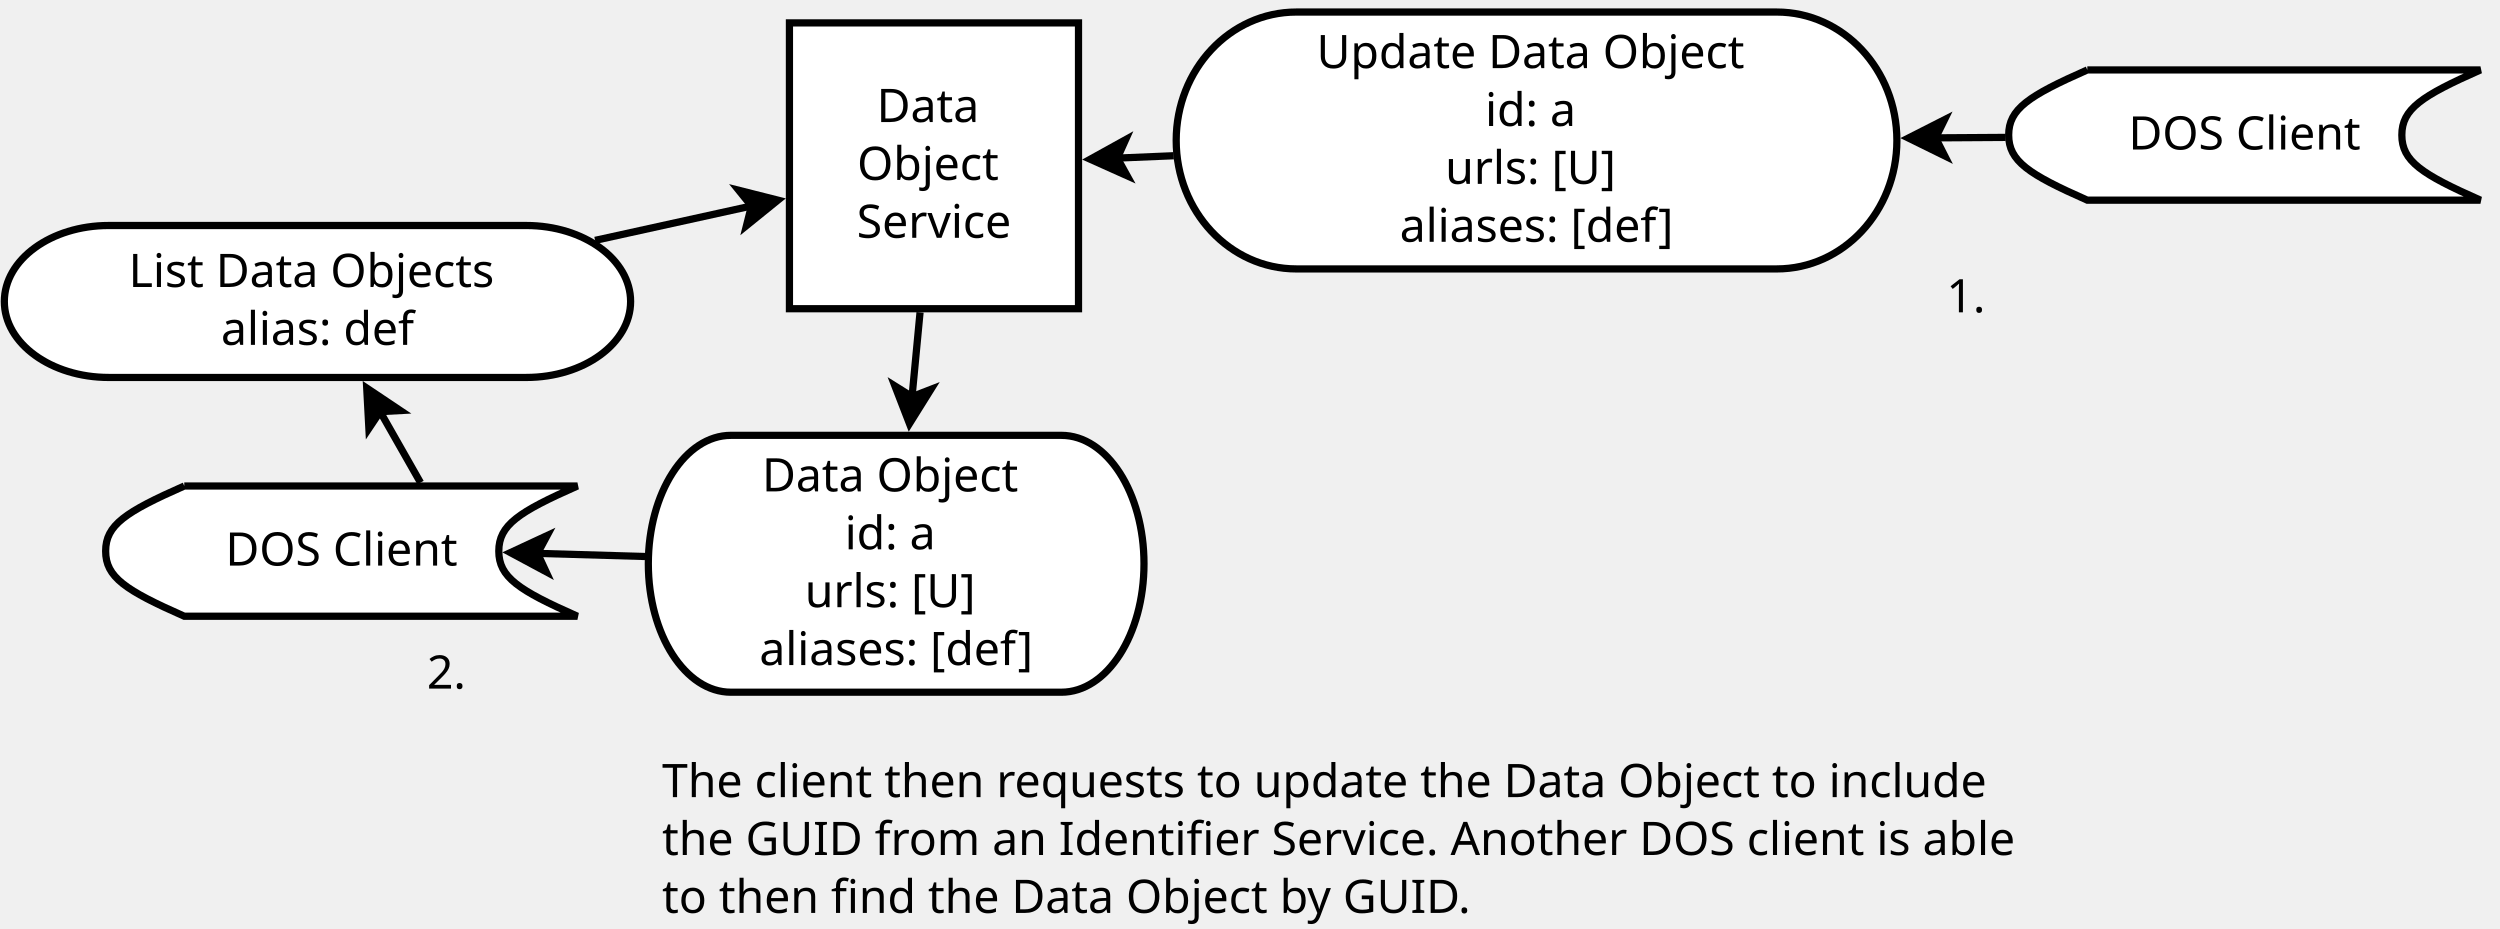
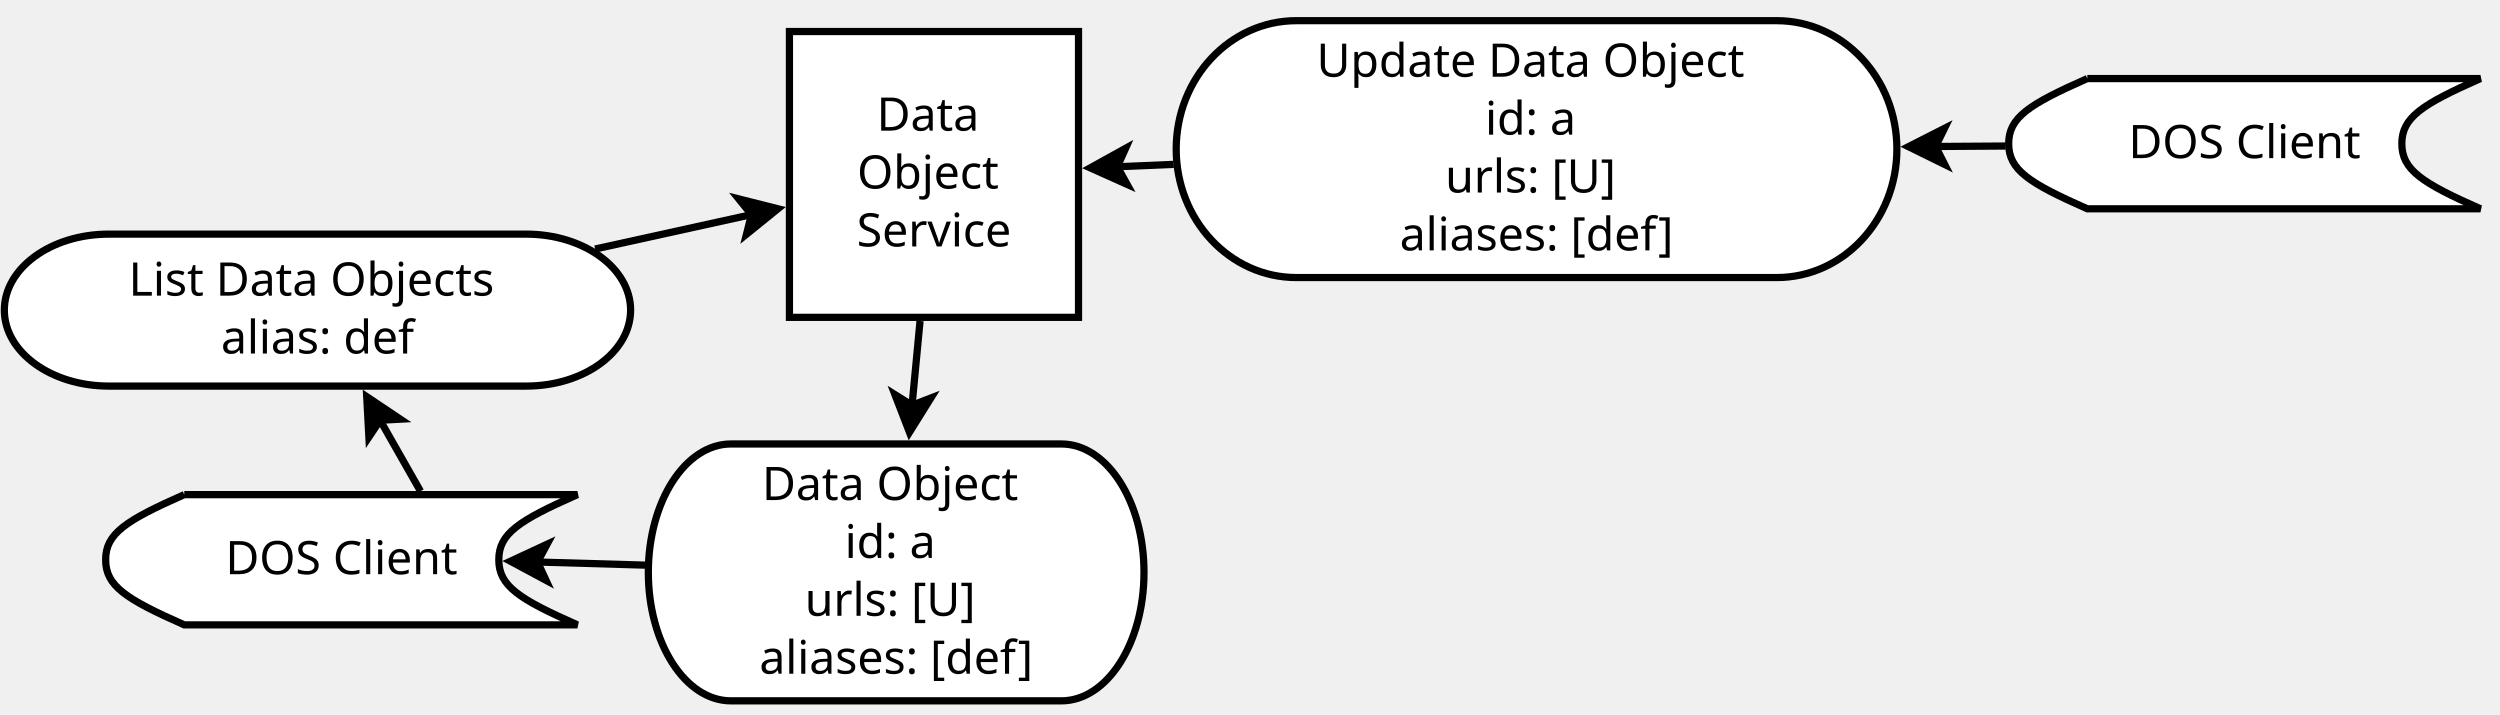
- <svg xmlns="http://www.w3.org/2000/svg" width="35cm" height="13cm" viewBox="87 21 691 254">
+ <svg xmlns="http://www.w3.org/2000/svg" width="35cm" height="10cm" viewBox="87 21 691 190">
  <g>
    <rect style="fill: #ffffff" x="305.2" y="26" width="79.9" height="79" />
    <rect style="fill: none; fill-opacity:0; stroke-width: 2; stroke: #000000" x="305.2" y="26" width="79.9" height="79" />
    <text font-size="12.8" style="fill: #000000;text-anchor:middle;font-family:sans-serif;font-style:normal;font-weight:normal" x="345.15" y="53.4">
      <tspan x="345.15" y="53.4">Data</tspan>
      <tspan x="345.15" y="69.4">Object</tspan>
      <tspan x="345.15" y="85.4">Service</tspan>
    </text>
  </g>
  <g>
    <path style="fill: #ffffff" d="M 445.3 23 L 578.1,23 C 596.436,23 611.3,38.894 611.3,58.5 C 611.3,78.106 596.436,94 578.1,94 L 445.3,94 C 426.964,94 412.1,78.106 412.1,58.5 C 412.1,38.894 426.964,23 445.3,23z" />
    <path style="fill: none; fill-opacity:0; stroke-width: 2; stroke: #000000" d="M 445.3 23 L 578.1,23 C 596.436,23 611.3,38.894 611.3,58.5 C 611.3,78.106 596.436,94 578.1,94 L 445.3,94 C 426.964,94 412.1,78.106 412.1,58.5 C 412.1,38.894 426.964,23 445.3,23" />
    <text font-size="12.8" style="fill: #000000;text-anchor:middle;font-family:sans-serif;font-style:normal;font-weight:normal" x="511.7" y="38.5">
      <tspan x="511.7" y="38.5">Update Data Object</tspan>
      <tspan x="511.7" y="54.5">id: a</tspan>
      <tspan x="511.7" y="70.5">urls: [U]</tspan>
      <tspan x="511.7" y="86.5">aliases: [def]</tspan>
    </text>
  </g>
  <g>
    <path style="fill: #ffffff" d="M 663.933 39 L 772.6,39 C 756.3,46.2 750.867,49.8 750.867,57 C 750.867,64.2 756.3,67.8 772.6,75 L 663.933,75 C 647.633,67.8 642.2,64.2 642.2,57 C 642.2,49.8 647.633,46.2 663.933,39z" />
    <path style="fill: none; fill-opacity:0; stroke-width: 2; stroke: #000000" d="M 663.933 39 L 772.6,39 C 756.3,46.2 750.867,49.8 750.867,57 C 750.867,64.2 756.3,67.8 772.6,75 L 663.933,75 C 647.633,67.8 642.2,64.2 642.2,57 C 642.2,49.8 647.633,46.2 663.933,39" />
    <text font-size="12.8" style="fill: #000000;text-anchor:middle;font-family:sans-serif;font-style:normal;font-weight:normal" x="707.4" y="61">
      <tspan x="707.4" y="61">DOS Client</tspan>
    </text>
  </g>
  <g>
    <line style="fill: none; fill-opacity:0; stroke-width: 2; stroke: #000000" x1="641.345" y1="57.648" x2="621.993" y2="57.775" />
    <polygon style="fill: #000000" points="614.493,57.825 624.46,52.759 621.993,57.775 624.526,62.759 " />
    <polygon style="fill: none; fill-opacity:0; stroke-width: 2; stroke: #000000" points="614.493,57.825 624.46,52.759 621.993,57.775 624.526,62.759 " />
  </g>
  <g>
    <line style="fill: none; fill-opacity:0; stroke-width: 2; stroke: #000000" x1="411.418" y1="62.715" x2="395.834" y2="63.37" />
    <polygon style="fill: #000000" points="388.341,63.685 398.122,58.269 395.834,63.37 398.542,68.26 " />
    <polygon style="fill: none; fill-opacity:0; stroke-width: 2; stroke: #000000" points="388.341,63.685 398.122,58.269 395.834,63.37 398.542,68.26 " />
  </g>
  <g>
    <path style="fill: #ffffff" d="M 137.933 154 L 246.6,154 C 230.3,161.2 224.867,164.8 224.867,172 C 224.867,179.2 230.3,182.8 246.6,190 L 137.933,190 C 121.633,182.8 116.2,179.2 116.2,172 C 116.2,164.8 121.633,161.2 137.933,154z" />
    <path style="fill: none; fill-opacity:0; stroke-width: 2; stroke: #000000" d="M 137.933 154 L 246.6,154 C 230.3,161.2 224.867,164.8 224.867,172 C 224.867,179.2 230.3,182.8 246.6,190 L 137.933,190 C 121.633,182.8 116.2,179.2 116.2,172 C 116.2,164.8 121.633,161.2 137.933,154" />
    <text font-size="12.8" style="fill: #000000;text-anchor:middle;font-family:sans-serif;font-style:normal;font-weight:normal" x="181.4" y="176">
      <tspan x="181.4" y="176">DOS Client</tspan>
    </text>
  </g>
  <g>
    <path style="fill: #ffffff" d="M 117.05 82 L 232.45,82 C 248.383,82 261.3,91.402 261.3,103 C 261.3,114.598 248.383,124 232.45,124 L 117.05,124 C 101.117,124 88.2,114.598 88.2,103 C 88.2,91.402 101.117,82 117.05,82z" />
    <path style="fill: none; fill-opacity:0; stroke-width: 2; stroke: #000000" d="M 117.05 82 L 232.45,82 C 248.383,82 261.3,91.402 261.3,103 C 261.3,114.598 248.383,124 232.45,124 L 117.05,124 C 101.117,124 88.2,114.598 88.2,103 C 88.2,91.402 101.117,82 117.05,82" />
    <text font-size="12.8" style="fill: #000000;text-anchor:middle;font-family:sans-serif;font-style:normal;font-weight:normal" x="174.75" y="99">
      <tspan x="174.75" y="99">List Data Objects</tspan>
      <tspan x="174.75" y="115">alias: def</tspan>
    </text>
  </g>
  <g>
    <path style="fill: #ffffff" d="M 289.033 140 L 380.367,140 C 392.977,140 403.2,155.894 403.2,175.5 C 403.2,195.106 392.977,211 380.367,211 L 289.033,211 C 276.423,211 266.2,195.106 266.2,175.5 C 266.2,155.894 276.423,140 289.033,140z" />
    <path style="fill: none; fill-opacity:0; stroke-width: 2; stroke: #000000" d="M 289.033 140 L 380.367,140 C 392.977,140 403.2,155.894 403.2,175.5 C 403.2,195.106 392.977,211 380.367,211 L 289.033,211 C 276.423,211 266.2,195.106 266.2,175.5 C 266.2,155.894 276.423,140 289.033,140" />
    <text font-size="12.8" style="fill: #000000;text-anchor:middle;font-family:sans-serif;font-style:normal;font-weight:normal" x="334.7" y="155.5">
      <tspan x="334.7" y="155.5">Data Object</tspan>
      <tspan x="334.7" y="171.5">id: a</tspan>
      <tspan x="334.7" y="187.5">urls: [U]</tspan>
      <tspan x="334.7" y="203.5">aliases: [def]</tspan>
    </text>
  </g>
  <g>
    <line style="fill: none; fill-opacity:0; stroke-width: 2; stroke: #000000" x1="203.229" y1="153.065" x2="192.069" y2="133.446" />
    <polygon style="fill: #000000" points="188.361,126.927 197.651,133.147 192.069,133.446 188.959,138.092 " />
    <polygon style="fill: none; fill-opacity:0; stroke-width: 2; stroke: #000000" points="188.361,126.927 197.651,133.147 192.069,133.446 188.959,138.092 " />
  </g>
  <g>
    <line style="fill: none; fill-opacity:0; stroke-width: 2; stroke: #000000" x1="251.484" y1="86.113" x2="294.695" y2="76.604" />
    <polygon style="fill: #000000" points="302.02,74.992 293.328,82.024 294.695,76.604 291.179,72.258 " />
    <polygon style="fill: none; fill-opacity:0; stroke-width: 2; stroke: #000000" points="302.02,74.992 293.328,82.024 294.695,76.604 291.179,72.258 " />
  </g>
  <g>
    <line style="fill: none; fill-opacity:0; stroke-width: 2; stroke: #000000" x1="341.302" y1="106.005" x2="339.089" y2="129.304" />
    <polygon style="fill: #000000" points="338.379,136.771 334.347,126.343 339.089,129.304 344.303,127.288 " />
    <polygon style="fill: none; fill-opacity:0; stroke-width: 2; stroke: #000000" points="338.379,136.771 334.347,126.343 339.089,129.304 344.303,127.288 " />
  </g>
  <g>
    <line style="fill: none; fill-opacity:0; stroke-width: 2; stroke: #000000" x1="265.296" y1="173.487" x2="235.578" y2="172.626" />
    <polygon style="fill: #000000" points="228.081,172.408 238.222,167.7 235.578,172.626 237.932,177.696 " />
    <polygon style="fill: none; fill-opacity:0; stroke-width: 2; stroke: #000000" points="228.081,172.408 238.222,167.7 235.578,172.626 237.932,177.696 " />
  </g>
-   <text font-size="12.8" style="fill: #000000;text-anchor:start;font-family:sans-serif;font-style:normal;font-weight:normal" x="270" y="240">
-     <tspan x="270" y="240">The client then requests to update the Data Object to include </tspan>
-     <tspan x="270" y="256">the GUID from an Identifier Service. Another DOS client is able</tspan>
-     <tspan x="270" y="272">to then find the Data Object by GUID.</tspan>
-   </text>
-   <text font-size="12.8" style="fill: #000000;text-anchor:start;font-family:sans-serif;font-style:normal;font-weight:normal" x="625" y="106">
-     <tspan x="625" y="106">1.</tspan>
-   </text>
-   <text font-size="12.8" style="fill: #000000;text-anchor:start;font-family:sans-serif;font-style:normal;font-weight:normal" x="205" y="210">
-     <tspan x="205" y="210">2.</tspan>
-   </text>
</svg>
